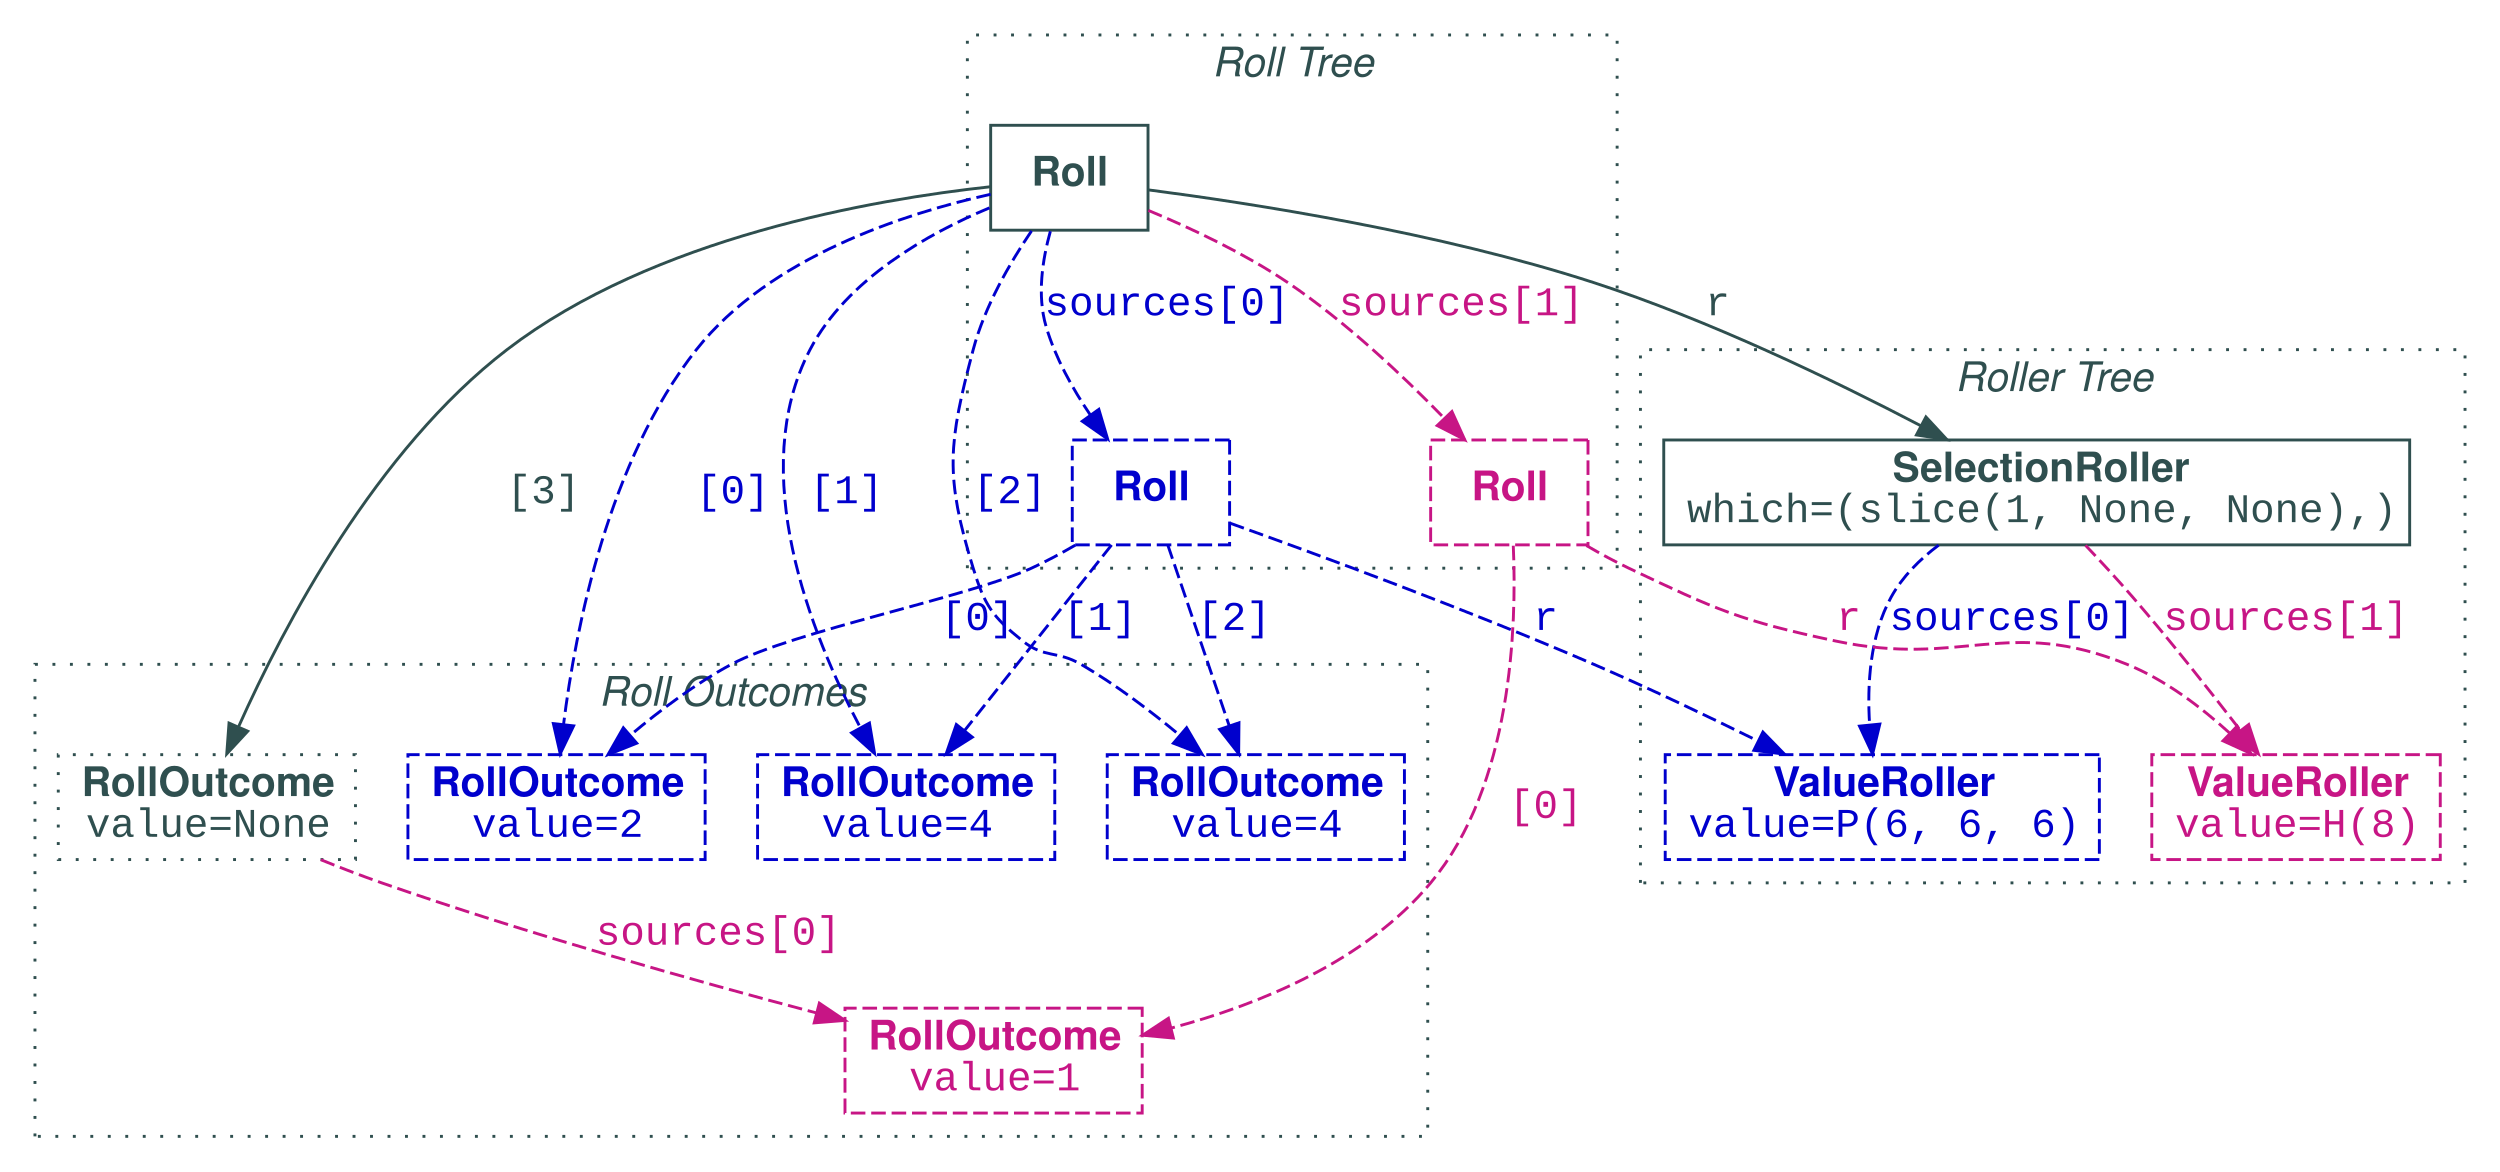
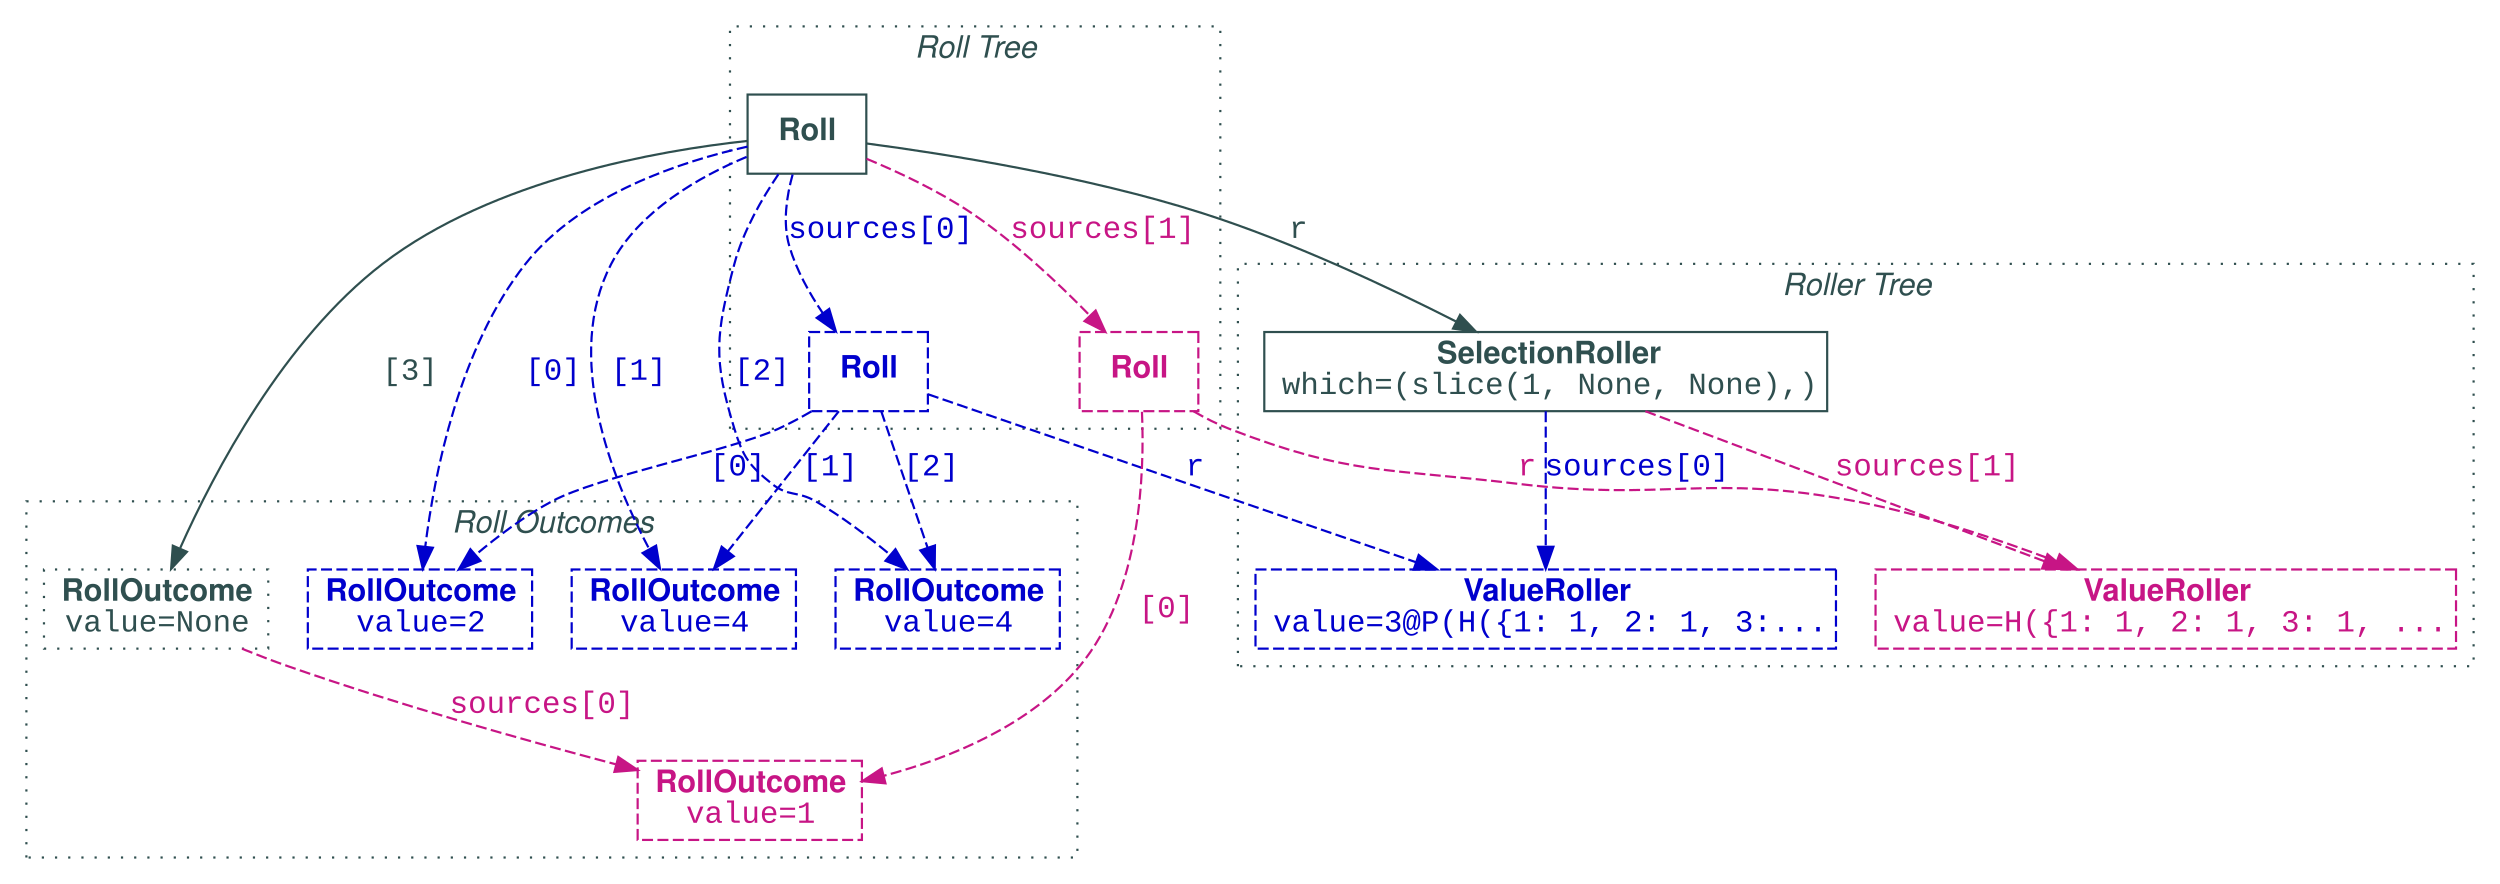
- <svg xmlns="http://www.w3.org/2000/svg" width="858pt" height="402pt" viewBox="0.00 0.00 858.00 402.00">
+ <svg xmlns="http://www.w3.org/2000/svg" width="1137pt" height="402pt" viewBox="0.00 0.00 1137.00 402.00">
  <g id="graph0" class="graph" transform="scale(1 1) rotate(0) translate(4 398)">
    <g id="clust1" class="cluster">
      <polygon fill="transparent" stroke="DarkSlateGray" stroke-dasharray="1,5" points="328,-203 328,-386 551,-386 551,-203 328,-203" />
      <text text-anchor="start" x="412" y="-371.8" font-family="Helvetica,sans-Serif" font-style="italic" font-size="14.00" fill="DarkSlateGray">Roll Tree</text>
    </g>
    <g id="clust2" class="cluster">
-       <polygon fill="transparent" stroke="DarkSlateGray" stroke-dasharray="1,5" points="559,-95 559,-278 842,-278 842,-95 559,-95" />
-       <text text-anchor="start" x="667" y="-263.8" font-family="Helvetica,sans-Serif" font-style="italic" font-size="14.00" fill="DarkSlateGray">Roller Tree</text>
+       <polygon fill="transparent" stroke="DarkSlateGray" stroke-dasharray="1,5" points="559,-95 559,-278 1121,-278 1121,-95 559,-95" />
+       <text text-anchor="start" x="806.5" y="-263.8" font-family="Helvetica,sans-Serif" font-style="italic" font-size="14.00" fill="DarkSlateGray">Roller Tree</text>
    </g>
    <g id="clust3" class="cluster">
      <polygon fill="transparent" stroke="DarkSlateGray" stroke-dasharray="1,5" points="8,-8 8,-170 486,-170 486,-8 8,-8" />
      <text text-anchor="start" x="201.5" y="-155.8" font-family="Helvetica,sans-Serif" font-style="italic" font-size="14.00" fill="DarkSlateGray">Roll Outcomes</text>
    </g>
    <g id="node1" class="node">
      <polygon fill="none" stroke="DarkSlateGray" points="390,-355 336,-355 336,-319 390,-319 390,-355" />
      <text text-anchor="start" x="350" y="-334.3" font-family="Helvetica,sans-Serif" font-weight="bold" font-size="14.00" fill="DarkSlateGray">Roll</text>
    </g>
    <g id="node2" class="node">
-       <polygon fill="none" stroke="DarkSlateGray" points="823,-247 567,-247 567,-211 823,-211 823,-247" />
-       <text text-anchor="start" x="645.5" y="-232.8" font-family="Helvetica,sans-Serif" font-weight="bold" font-size="14.00" fill="DarkSlateGray">SelectionRoller</text>
-       <text text-anchor="start" x="575" y="-218.8" font-family="Courier New" font-size="14.00" fill="DarkSlateGray">which=(slice(1, None, None),)</text>
+       <polygon fill="none" stroke="DarkSlateGray" points="827,-247 571,-247 571,-211 827,-211 827,-247" />
+       <text text-anchor="start" x="649.5" y="-232.8" font-family="Helvetica,sans-Serif" font-weight="bold" font-size="14.00" fill="DarkSlateGray">SelectionRoller</text>
+       <text text-anchor="start" x="579" y="-218.8" font-family="Courier New" font-size="14.00" fill="DarkSlateGray">which=(slice(1, None, None),)</text>
    </g>
    <g id="edge1" class="edge">
-       <path fill="none" stroke="DarkSlateGray" d="M390.05,-332.84C425.73,-328.2 490.17,-318.19 543,-301 582.53,-288.14 625.23,-267.55 655.28,-251.84" />
-       <polygon fill="DarkSlateGray" stroke="DarkSlateGray" points="656.98,-254.91 664.18,-247.14 653.71,-248.72 656.98,-254.91" />
-       <text text-anchor="middle" x="585.5" y="-289.8" font-family="Courier New" font-size="14.00" fill="DarkSlateGray">r</text>
+       <path fill="none" stroke="DarkSlateGray" d="M390.03,-332.76C425.68,-328.04 490.09,-317.92 543,-301 583.45,-288.06 627.29,-267.48 658.17,-251.8" />
+       <polygon fill="DarkSlateGray" stroke="DarkSlateGray" points="660.01,-254.78 667.31,-247.1 656.82,-248.56 660.01,-254.78" />
+       <text text-anchor="middle" x="586.5" y="-289.8" font-family="Courier New" font-size="14.00" fill="DarkSlateGray">r</text>
    </g>
    <g id="node3" class="node">
      <polygon fill="none" stroke="MediumBlue" stroke-dasharray="5,2" points="238,-139 136,-139 136,-103 238,-103 238,-139" />
      <text text-anchor="start" x="144" y="-124.8" font-family="Helvetica,sans-Serif" font-weight="bold" font-size="14.00" fill="MediumBlue">RollOutcome</text>
      <text text-anchor="start" x="158" y="-110.8" font-family="Courier New" font-size="14.00" fill="MediumBlue">value=2</text>
    </g>
    <g id="edge2" class="edge">
      <path fill="none" stroke="MediumBlue" stroke-dasharray="5,2" d="M335.97,-331.32C306.46,-324.74 260.09,-309.79 235,-278 204.9,-239.87 193.59,-182.84 189.4,-149.33" />
      <polygon fill="MediumBlue" stroke="MediumBlue" points="192.87,-148.88 188.27,-139.33 185.91,-149.66 192.87,-148.88" />
      <text text-anchor="middle" x="247.5" y="-225.3" font-family="Courier New" font-size="14.00" fill="MediumBlue">[0]</text>
    </g>
    <g id="node4" class="node">
      <polygon fill="none" stroke="MediumBlue" stroke-dasharray="5,2" points="358,-139 256,-139 256,-103 358,-103 358,-139" />
      <text text-anchor="start" x="264" y="-124.8" font-family="Helvetica,sans-Serif" font-weight="bold" font-size="14.00" fill="MediumBlue">RollOutcome</text>
      <text text-anchor="start" x="278" y="-110.8" font-family="Courier New" font-size="14.00" fill="MediumBlue">value=4</text>
    </g>
    <g id="edge3" class="edge">
      <path fill="none" stroke="MediumBlue" stroke-dasharray="5,2" d="M335.59,-326.66C314.4,-317.8 286.63,-302.2 274,-278 252.08,-236.01 274.21,-180.46 291.29,-148.23" />
      <polygon fill="MediumBlue" stroke="MediumBlue" points="294.39,-149.85 296.15,-139.41 288.26,-146.48 294.39,-149.85" />
      <text text-anchor="middle" x="286.5" y="-225.3" font-family="Courier New" font-size="14.00" fill="MediumBlue">[1]</text>
    </g>
    <g id="node5" class="node">
      <polygon fill="none" stroke="MediumBlue" stroke-dasharray="5,2" points="478,-139 376,-139 376,-103 478,-103 478,-139" />
      <text text-anchor="start" x="384" y="-124.8" font-family="Helvetica,sans-Serif" font-weight="bold" font-size="14.00" fill="MediumBlue">RollOutcome</text>
      <text text-anchor="start" x="398" y="-110.8" font-family="Courier New" font-size="14.00" fill="MediumBlue">value=4</text>
    </g>
    <g id="edge4" class="edge">
      <path fill="none" stroke="MediumBlue" stroke-dasharray="5,2" d="M350.03,-318.76C342.56,-307.74 333.91,-292.78 330,-278 321.47,-245.78 320.19,-234.86 330,-203 333.95,-190.16 336.53,-186.42 347,-178 354.46,-172 358.73,-174.82 367,-170 378.82,-163.11 390.8,-154.04 400.92,-145.63" />
      <polygon fill="MediumBlue" stroke="MediumBlue" points="403.25,-148.24 408.59,-139.09 398.71,-142.92 403.25,-148.24" />
      <text text-anchor="middle" x="342.5" y="-225.3" font-family="Courier New" font-size="14.00" fill="MediumBlue">[2]</text>
    </g>
    <g id="node6" class="node">
      <polygon fill="none" stroke="DarkSlateGray" stroke-dasharray="1,5" points="118,-139 16,-139 16,-103 118,-103 118,-139" />
      <text text-anchor="start" x="24" y="-124.8" font-family="Helvetica,sans-Serif" font-weight="bold" font-size="14.00" fill="DarkSlateGray">RollOutcome</text>
      <text text-anchor="start" x="25.5" y="-110.8" font-family="Courier New" font-size="14.00" fill="DarkSlateGray">value=None</text>
    </g>
    <g id="edge5" class="edge">
      <path fill="none" stroke="DarkSlateGray" d="M335.95,-333.91C295.92,-329.58 220.24,-316.55 170,-278 125.01,-243.47 93.44,-183.39 77.94,-148.73" />
      <polygon fill="DarkSlateGray" stroke="DarkSlateGray" points="81.02,-147.04 73.82,-139.26 74.6,-149.83 81.02,-147.04" />
      <text text-anchor="middle" x="182.5" y="-225.3" font-family="Courier New" font-size="14.00" fill="DarkSlateGray">[3]</text>
    </g>
    <g id="node7" class="node">
      <polygon fill="none" stroke="MediumBlue" stroke-dasharray="5,2" points="418,-247 364,-247 364,-211 418,-211 418,-247" />
      <text text-anchor="start" x="378" y="-226.3" font-family="Helvetica,sans-Serif" font-weight="bold" font-size="14.00" fill="MediumBlue">Roll</text>
    </g>
    <g id="edge12" class="edge">
      <path fill="none" stroke="MediumBlue" stroke-dasharray="5,2" d="M356.49,-318.64C353.77,-308.91 351.88,-296.63 355,-286 358.16,-275.24 364.09,-264.6 370.24,-255.52" />
      <polygon fill="MediumBlue" stroke="MediumBlue" points="373.12,-257.51 376.13,-247.35 367.44,-253.43 373.12,-257.51" />
      <text text-anchor="middle" x="396.5" y="-289.8" font-family="Courier New" font-size="14.00" fill="MediumBlue">sources[0]</text>
    </g>
    <g id="node9" class="node">
      <polygon fill="none" stroke="MediumVioletRed" stroke-dasharray="5,2" points="541,-247 487,-247 487,-211 541,-211 541,-247" />
      <text text-anchor="start" x="501" y="-226.3" font-family="Helvetica,sans-Serif" font-weight="bold" font-size="14.00" fill="MediumVioletRed">Roll</text>
    </g>
    <g id="edge13" class="edge">
      <path fill="none" stroke="MediumVioletRed" stroke-dasharray="5,2" d="M390.13,-325.78C404.89,-319.63 423.12,-311.05 438,-301 457.75,-287.66 477.34,-269.2 491.68,-254.45" />
      <polygon fill="MediumVioletRed" stroke="MediumVioletRed" points="494.3,-256.77 498.68,-247.12 489.24,-251.94 494.3,-256.77" />
      <text text-anchor="middle" x="497.5" y="-289.8" font-family="Courier New" font-size="14.00" fill="MediumVioletRed">sources[1]</text>
    </g>
    <g id="node8" class="node">
-       <polygon fill="none" stroke="MediumBlue" stroke-dasharray="5,2" points="716.5,-139 567.5,-139 567.5,-103 716.5,-103 716.5,-139" />
-       <text text-anchor="start" x="604.5" y="-124.8" font-family="Helvetica,sans-Serif" font-weight="bold" font-size="14.00" fill="MediumBlue">ValueRoller</text>
-       <text text-anchor="start" x="575.5" y="-110.8" font-family="Courier New" font-size="14.00" fill="MediumBlue">value=P(6, 6, 6)</text>
+       <polygon fill="none" stroke="MediumBlue" stroke-dasharray="5,2" points="831,-139 567,-139 567,-103 831,-103 831,-139" />
+       <text text-anchor="start" x="661.5" y="-124.8" font-family="Helvetica,sans-Serif" font-weight="bold" font-size="14.00" fill="MediumBlue">ValueRoller</text>
+       <text text-anchor="start" x="575" y="-110.8" font-family="Courier New" font-size="14.00" fill="MediumBlue">value=3@P(H({1: 1, 2: 1, 3:...</text>
    </g>
    <g id="edge14" class="edge">
-       <path fill="none" stroke="MediumBlue" stroke-dasharray="5,2" d="M661.34,-210.9C654.85,-206.02 648.87,-200.06 645,-193 637.77,-179.81 636.75,-163.08 637.66,-149.17" />
-       <polygon fill="MediumBlue" stroke="MediumBlue" points="641.15,-149.49 638.66,-139.19 634.18,-148.79 641.15,-149.49" />
-       <text text-anchor="middle" x="686.5" y="-181.8" font-family="Courier New" font-size="14.00" fill="MediumBlue">sources[0]</text>
+       <path fill="none" stroke="MediumBlue" stroke-dasharray="5,2" d="M699,-210.97C699,-194.38 699,-168.88 699,-149.43" />
+       <polygon fill="MediumBlue" stroke="MediumBlue" points="702.5,-149.34 699,-139.34 695.5,-149.34 702.5,-149.34" />
+       <text text-anchor="middle" x="740.5" y="-181.8" font-family="Courier New" font-size="14.00" fill="MediumBlue">sources[0]</text>
    </g>
    <g id="node10" class="node">
-       <polygon fill="none" stroke="MediumVioletRed" stroke-dasharray="5,2" points="833.5,-139 734.5,-139 734.5,-103 833.5,-103 833.5,-139" />
-       <text text-anchor="start" x="746.5" y="-124.8" font-family="Helvetica,sans-Serif" font-weight="bold" font-size="14.00" fill="MediumVioletRed">ValueRoller</text>
-       <text text-anchor="start" x="742.5" y="-110.8" font-family="Courier New" font-size="14.00" fill="MediumVioletRed">value=H(8)</text>
+       <polygon fill="none" stroke="MediumVioletRed" stroke-dasharray="5,2" points="1113,-139 849,-139 849,-103 1113,-103 1113,-139" />
+       <text text-anchor="start" x="943.5" y="-124.8" font-family="Helvetica,sans-Serif" font-weight="bold" font-size="14.00" fill="MediumVioletRed">ValueRoller</text>
+       <text text-anchor="start" x="857" y="-110.8" font-family="Courier New" font-size="14.00" fill="MediumVioletRed">value=H({1: 1, 2: 1, 3: 1, ...</text>
    </g>
    <g id="edge15" class="edge">
-       <path fill="none" stroke="MediumVioletRed" stroke-dasharray="5,2" d="M711.76,-210.83C717.06,-205.24 722.87,-198.94 728,-193 740.74,-178.24 754.3,-161.08 764.89,-147.34" />
-       <polygon fill="MediumVioletRed" stroke="MediumVioletRed" points="767.76,-149.34 771.06,-139.27 762.2,-145.08 767.76,-149.34" />
-       <text text-anchor="middle" x="780.5" y="-181.8" font-family="Courier New" font-size="14.00" fill="MediumVioletRed">sources[1]</text>
+       <path fill="none" stroke="MediumVioletRed" stroke-dasharray="5,2" d="M744.31,-210.97C793.7,-192.4 872.76,-162.69 925.76,-142.76" />
+       <polygon fill="MediumVioletRed" stroke="MediumVioletRed" points="927.21,-145.96 935.34,-139.16 924.74,-139.41 927.21,-145.96" />
+       <text text-anchor="middle" x="872.5" y="-181.8" font-family="Courier New" font-size="14.00" fill="MediumVioletRed">sources[1]</text>
    </g>
    <g id="node11" class="node">
      <polygon fill="none" stroke="MediumVioletRed" stroke-dasharray="5,2" points="388,-52 286,-52 286,-16 388,-16 388,-52" />
      <text text-anchor="start" x="294" y="-37.8" font-family="Helvetica,sans-Serif" font-weight="bold" font-size="14.00" fill="MediumVioletRed">RollOutcome</text>
      <text text-anchor="start" x="308" y="-23.8" font-family="Courier New" font-size="14.00" fill="MediumVioletRed">value=1</text>
    </g>
    <g id="edge16" class="edge">
      <path fill="none" stroke="MediumVioletRed" stroke-dasharray="5,2" d="M106.12,-102.93C113.02,-100.14 120.18,-97.38 127,-95 176.54,-77.67 233.89,-61.54 276.13,-50.38" />
      <polygon fill="MediumVioletRed" stroke="MediumVioletRed" points="277.2,-53.72 285.99,-47.79 275.43,-46.95 277.2,-53.72" />
      <text text-anchor="middle" x="242.5" y="-73.8" font-family="Courier New" font-size="14.00" fill="MediumVioletRed">sources[0]</text>
    </g>
    <g id="edge7" class="edge">
      <path fill="none" stroke="MediumBlue" stroke-dasharray="5,2" d="M365.04,-210.91C360.15,-208.06 355,-205.29 350,-203 328.14,-193.01 268.18,-181.36 247,-170 234.76,-163.43 222.54,-154.26 212.36,-145.7" />
      <polygon fill="MediumBlue" stroke="MediumBlue" points="214.52,-142.93 204.67,-139.02 209.93,-148.22 214.52,-142.93" />
      <text text-anchor="middle" x="331.5" y="-181.8" font-family="Courier New" font-size="14.00" fill="MediumBlue">[0]</text>
    </g>
    <g id="edge8" class="edge">
      <path fill="none" stroke="MediumBlue" stroke-dasharray="5,2" d="M377.5,-210.97C363.87,-193.76 342.65,-166.98 327.05,-147.29" />
      <polygon fill="MediumBlue" stroke="MediumBlue" points="329.7,-145 320.74,-139.34 324.21,-149.35 329.7,-145" />
      <text text-anchor="middle" x="373.5" y="-181.8" font-family="Courier New" font-size="14.00" fill="MediumBlue">[1]</text>
    </g>
    <g id="edge9" class="edge">
      <path fill="none" stroke="MediumBlue" stroke-dasharray="5,2" d="M396.78,-210.97C402.47,-194.22 411.24,-168.41 417.87,-148.89" />
      <polygon fill="MediumBlue" stroke="MediumBlue" points="421.21,-149.93 421.11,-139.34 414.58,-147.68 421.21,-149.93" />
      <text text-anchor="middle" x="419.5" y="-181.8" font-family="Courier New" font-size="14.00" fill="MediumBlue">[2]</text>
    </g>
    <g id="edge6" class="edge">
-       <path fill="none" stroke="MediumBlue" stroke-dasharray="5,2" d="M418.19,-218.43C448.83,-207.47 499.96,-188.6 543,-170 561.64,-161.94 581.87,-152.3 599.16,-143.78" />
-       <polygon fill="MediumBlue" stroke="MediumBlue" points="601.03,-146.76 608.43,-139.18 597.92,-140.49 601.03,-146.76" />
-       <text text-anchor="middle" x="526.5" y="-181.8" font-family="Courier New" font-size="14.00" fill="MediumBlue">r</text>
+       <path fill="none" stroke="MediumBlue" stroke-dasharray="5,2" d="M418.06,-218.69C467.45,-201.69 573.25,-165.28 639.99,-142.31" />
+       <polygon fill="MediumBlue" stroke="MediumBlue" points="641.22,-145.59 649.54,-139.02 638.94,-138.97 641.22,-145.59" />
+       <text text-anchor="middle" x="539.5" y="-181.8" font-family="Courier New" font-size="14.00" fill="MediumBlue">r</text>
    </g>
    <g id="edge10" class="edge">
-       <path fill="none" stroke="MediumVioletRed" stroke-dasharray="5,2" d="M540.46,-210.77C545.21,-207.99 550.18,-205.29 555,-203 585.22,-188.66 593.27,-184.95 626,-178 669.61,-168.74 684.69,-186.77 726,-170 739,-164.72 751.29,-155.44 761.18,-146.43" />
-       <polygon fill="MediumVioletRed" stroke="MediumVioletRed" points="763.78,-148.79 768.57,-139.35 758.93,-143.74 763.78,-148.79" />
-       <text text-anchor="middle" x="630.5" y="-181.8" font-family="Courier New" font-size="14.00" fill="MediumVioletRed">r</text>
+       <path fill="none" stroke="MediumVioletRed" stroke-dasharray="5,2" d="M538.86,-210.91C544.02,-207.92 549.55,-205.1 555,-203 610.3,-181.67 627.15,-185.11 686,-178 754.04,-169.78 772.7,-182.94 840,-170 871.1,-164.02 904.71,-152.78 931.31,-142.67" />
+       <polygon fill="MediumVioletRed" stroke="MediumVioletRed" points="932.71,-145.89 940.78,-139.02 930.19,-139.36 932.71,-145.89" />
+       <text text-anchor="middle" x="690.5" y="-181.8" font-family="Courier New" font-size="14.00" fill="MediumVioletRed">r</text>
    </g>
    <g id="edge11" class="edge">
      <path fill="none" stroke="MediumVioletRed" stroke-dasharray="5,2" d="M515.36,-210.71C516.59,-183.02 514.92,-128.47 487,-95 464.79,-68.38 429.05,-53.47 398.03,-45.18" />
      <polygon fill="MediumVioletRed" stroke="MediumVioletRed" points="398.7,-41.74 388.15,-42.71 397,-48.53 398.7,-41.74" />
      <text text-anchor="middle" x="526.5" y="-117.3" font-family="Courier New" font-size="14.00" fill="MediumVioletRed">[0]</text>
    </g>
  </g>
</svg>
